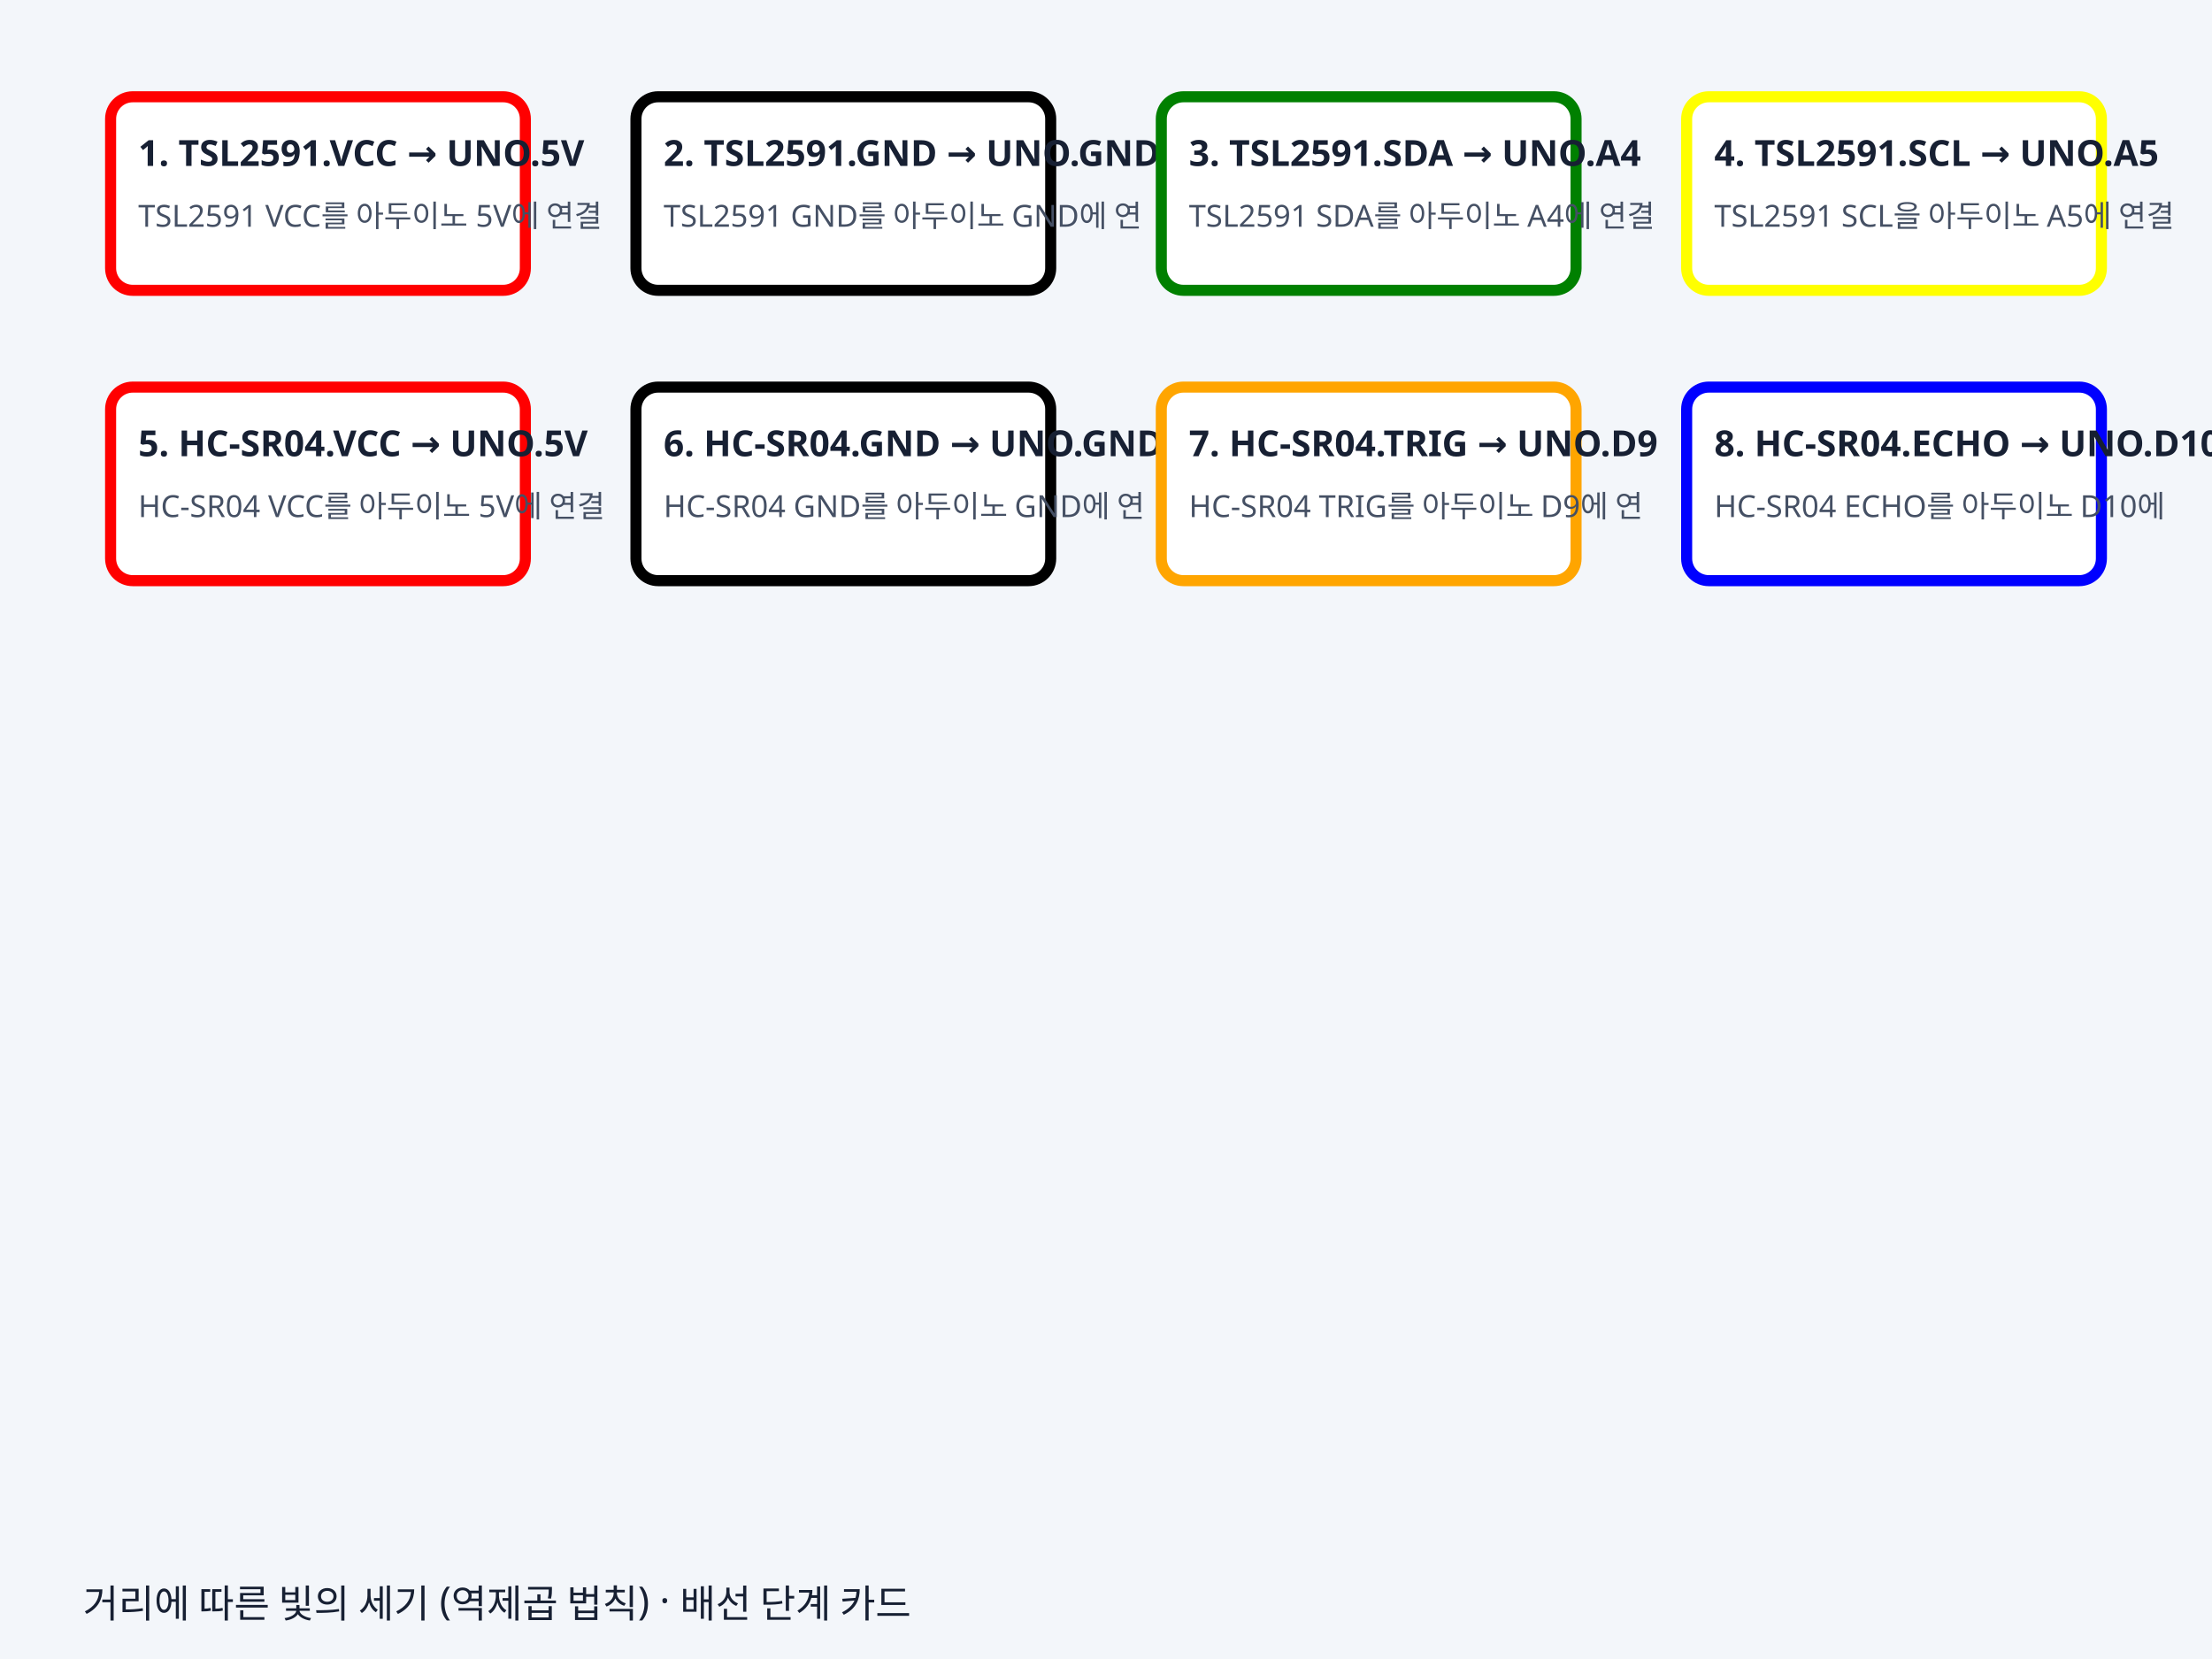
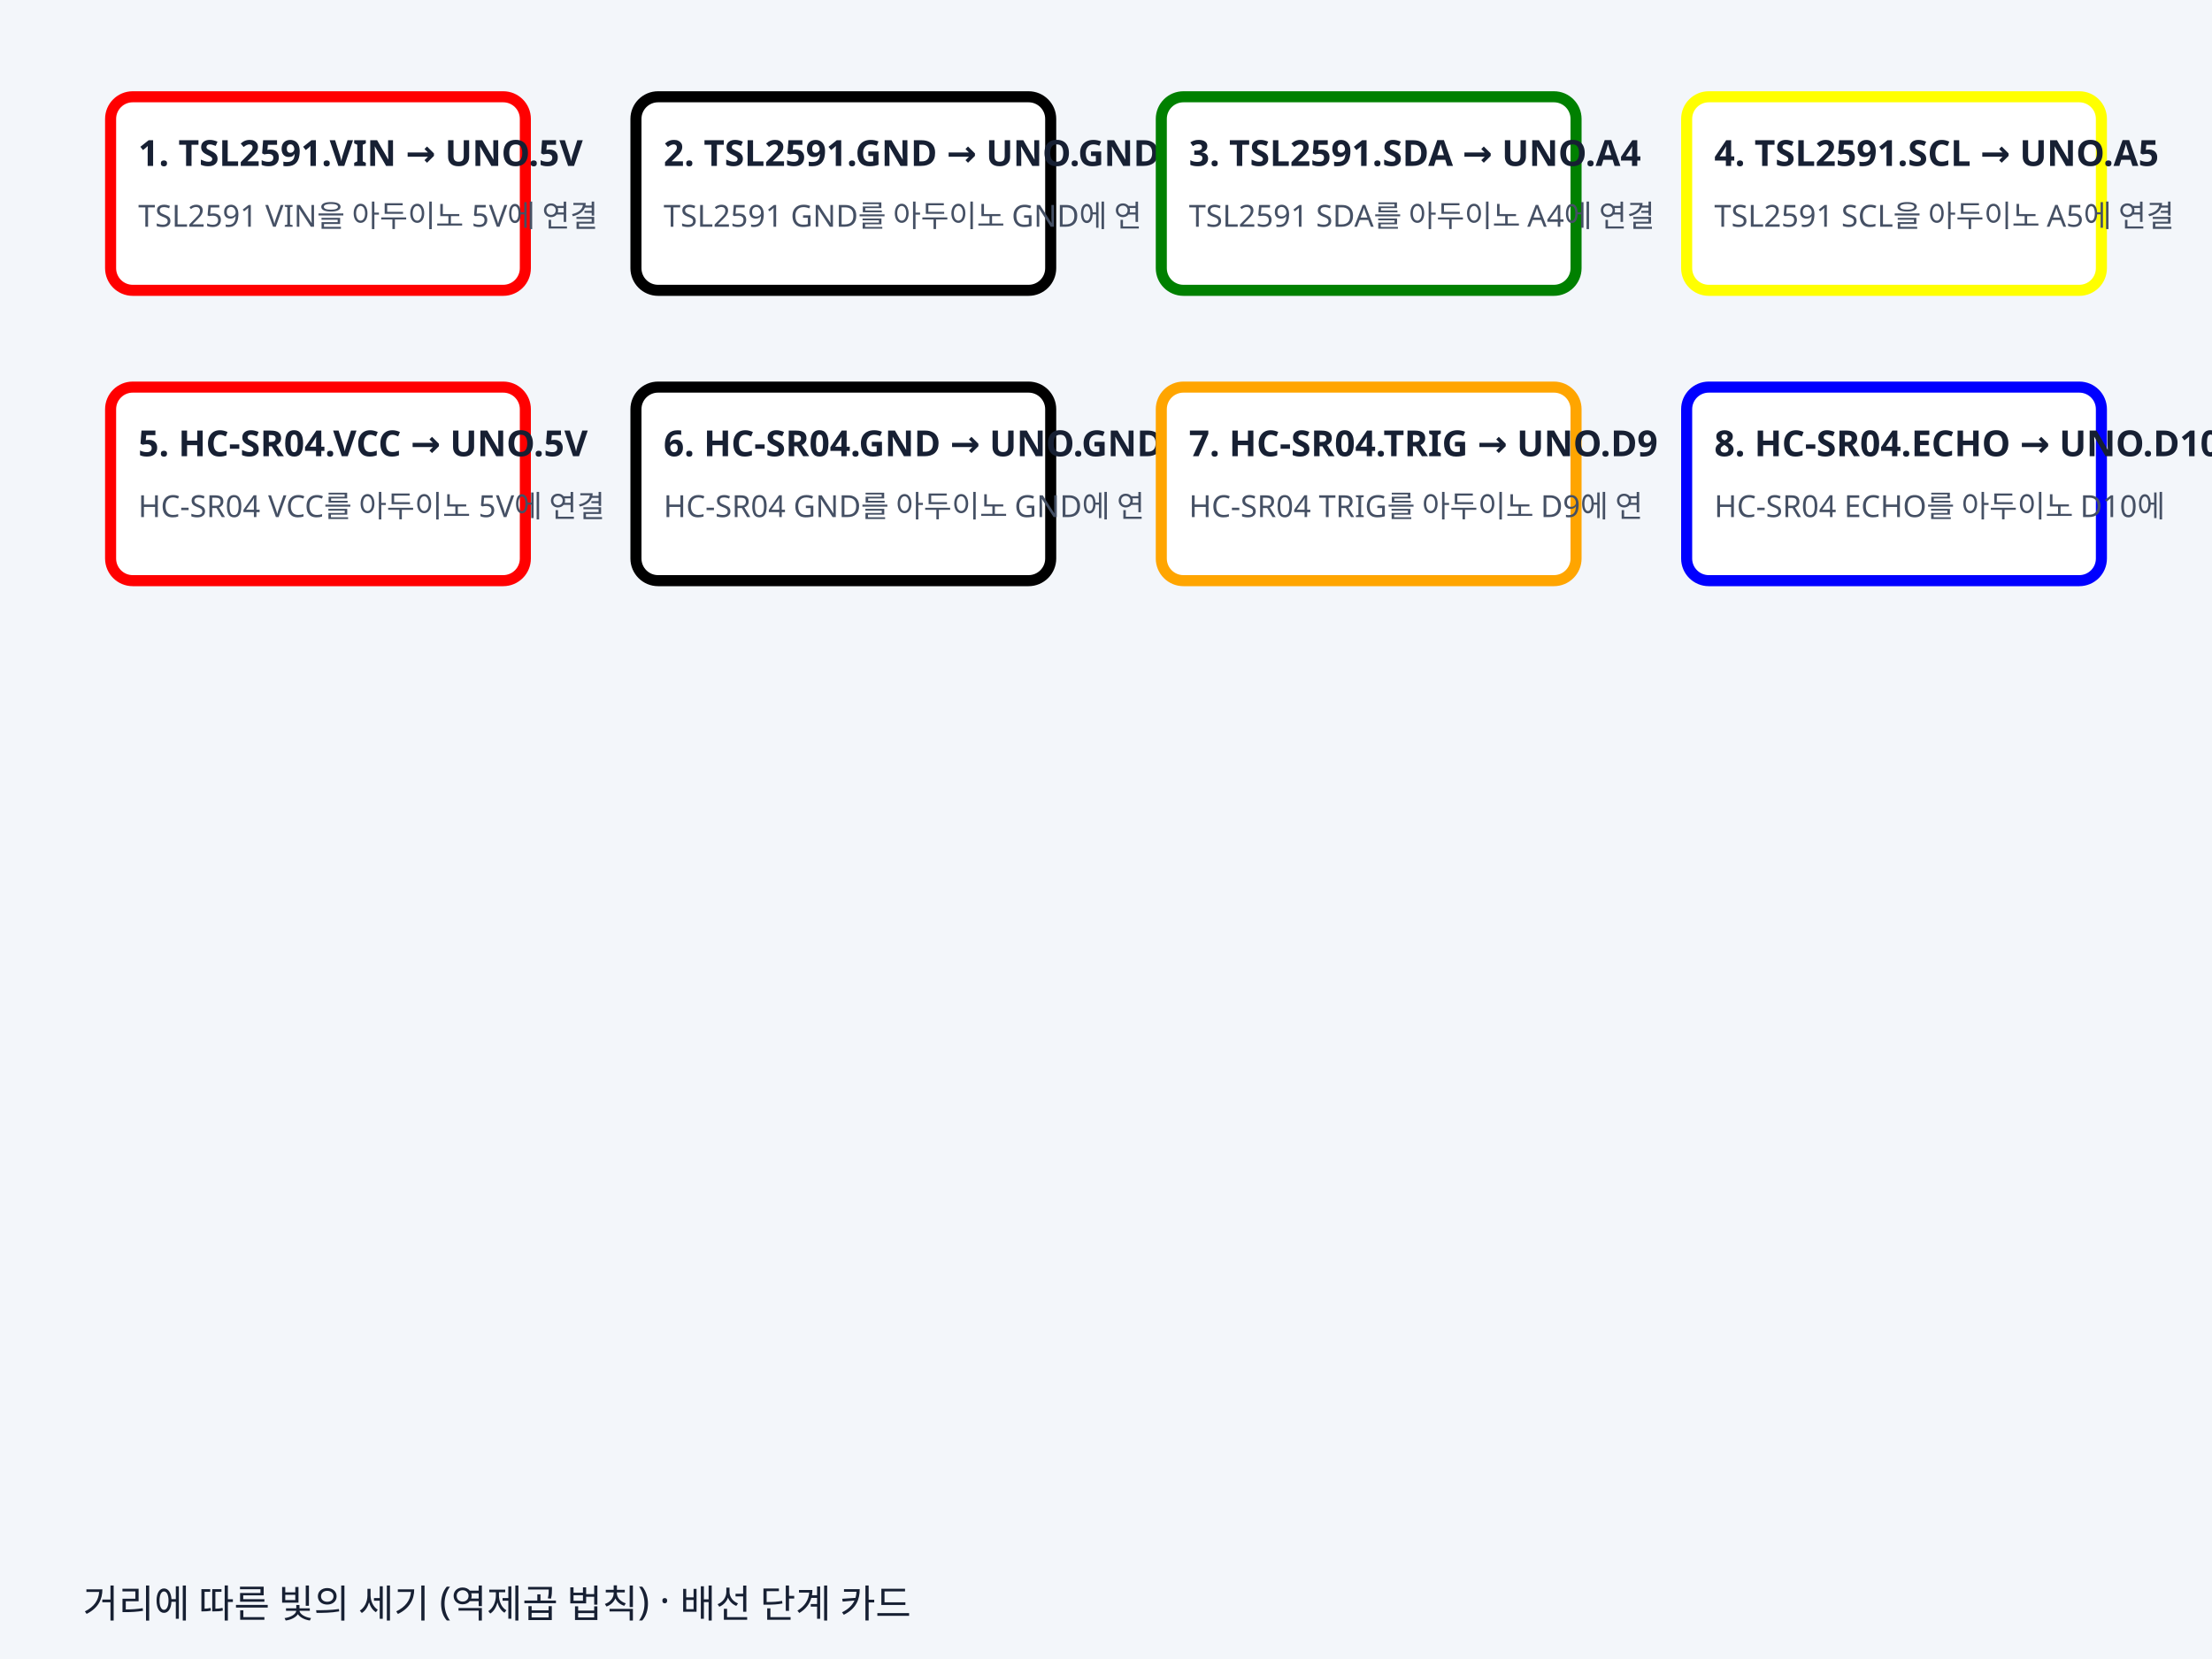
<svg xmlns="http://www.w3.org/2000/svg" width="800" height="600" viewBox="0 0 800 600">
  <rect width="100%" height="100%" fill="#f3f6fa" />
  <text x="30" y="585" font-family="sans-serif" font-size="14" fill="#172033">거리에 따른 빛의 세기 (역제곱 법칙) · 배선 단계 카드</text>
  <g>
    <rect x="40" y="35" width="150" height="70" rx="8" fill="#ffffff" stroke="red" stroke-width="4" />
-     <text x="50" y="60" font-family="sans-serif" font-size="13" font-weight="700" fill="#172033">1. TSL2591.VCC → UNO.5V</text>
-     <text x="50" y="82" font-family="sans-serif" font-size="11" fill="#455064">TSL2591 VCC를 아두이노 5V에 연결</text>
+     <text x="50" y="60" font-family="sans-serif" font-size="13" font-weight="700" fill="#172033">1. TSL2591.VIN → UNO.5V</text>
+     <text x="50" y="82" font-family="sans-serif" font-size="11" fill="#455064">TSL2591 VIN을 아두이노 5V에 연결</text>
  </g>
  <g>
    <rect x="230" y="35" width="150" height="70" rx="8" fill="#ffffff" stroke="black" stroke-width="4" />
    <text x="240" y="60" font-family="sans-serif" font-size="13" font-weight="700" fill="#172033">2. TSL2591.GND → UNO.GND</text>
    <text x="240" y="82" font-family="sans-serif" font-size="11" fill="#455064">TSL2591 GND를 아두이노 GND에 연</text>
  </g>
  <g>
    <rect x="420" y="35" width="150" height="70" rx="8" fill="#ffffff" stroke="green" stroke-width="4" />
    <text x="430" y="60" font-family="sans-serif" font-size="13" font-weight="700" fill="#172033">3. TSL2591.SDA → UNO.A4</text>
    <text x="430" y="82" font-family="sans-serif" font-size="11" fill="#455064">TSL2591 SDA를 아두이노 A4에 연결</text>
  </g>
  <g>
    <rect x="610" y="35" width="150" height="70" rx="8" fill="#ffffff" stroke="yellow" stroke-width="4" />
    <text x="620" y="60" font-family="sans-serif" font-size="13" font-weight="700" fill="#172033">4. TSL2591.SCL → UNO.A5</text>
    <text x="620" y="82" font-family="sans-serif" font-size="11" fill="#455064">TSL2591 SCL을 아두이노 A5에 연결</text>
  </g>
  <g>
    <rect x="40" y="140" width="150" height="70" rx="8" fill="#ffffff" stroke="red" stroke-width="4" />
    <text x="50" y="165" font-family="sans-serif" font-size="13" font-weight="700" fill="#172033">5. HC-SR04.VCC → UNO.5V</text>
    <text x="50" y="187" font-family="sans-serif" font-size="11" fill="#455064">HC-SR04 VCC를 아두이노 5V에 연결</text>
  </g>
  <g>
    <rect x="230" y="140" width="150" height="70" rx="8" fill="#ffffff" stroke="black" stroke-width="4" />
    <text x="240" y="165" font-family="sans-serif" font-size="13" font-weight="700" fill="#172033">6. HC-SR04.GND → UNO.GND</text>
    <text x="240" y="187" font-family="sans-serif" font-size="11" fill="#455064">HC-SR04 GND를 아두이노 GND에 연</text>
  </g>
  <g>
    <rect x="420" y="140" width="150" height="70" rx="8" fill="#ffffff" stroke="orange" stroke-width="4" />
    <text x="430" y="165" font-family="sans-serif" font-size="13" font-weight="700" fill="#172033">7. HC-SR04.TRIG → UNO.D9</text>
    <text x="430" y="187" font-family="sans-serif" font-size="11" fill="#455064">HC-SR04 TRIG를 아두이노 D9에 연</text>
  </g>
  <g>
    <rect x="610" y="140" width="150" height="70" rx="8" fill="#ffffff" stroke="blue" stroke-width="4" />
    <text x="620" y="165" font-family="sans-serif" font-size="13" font-weight="700" fill="#172033">8. HC-SR04.ECHO → UNO.D10</text>
    <text x="620" y="187" font-family="sans-serif" font-size="11" fill="#455064">HC-SR04 ECHO를 아두이노 D10에 </text>
  </g>
</svg>
